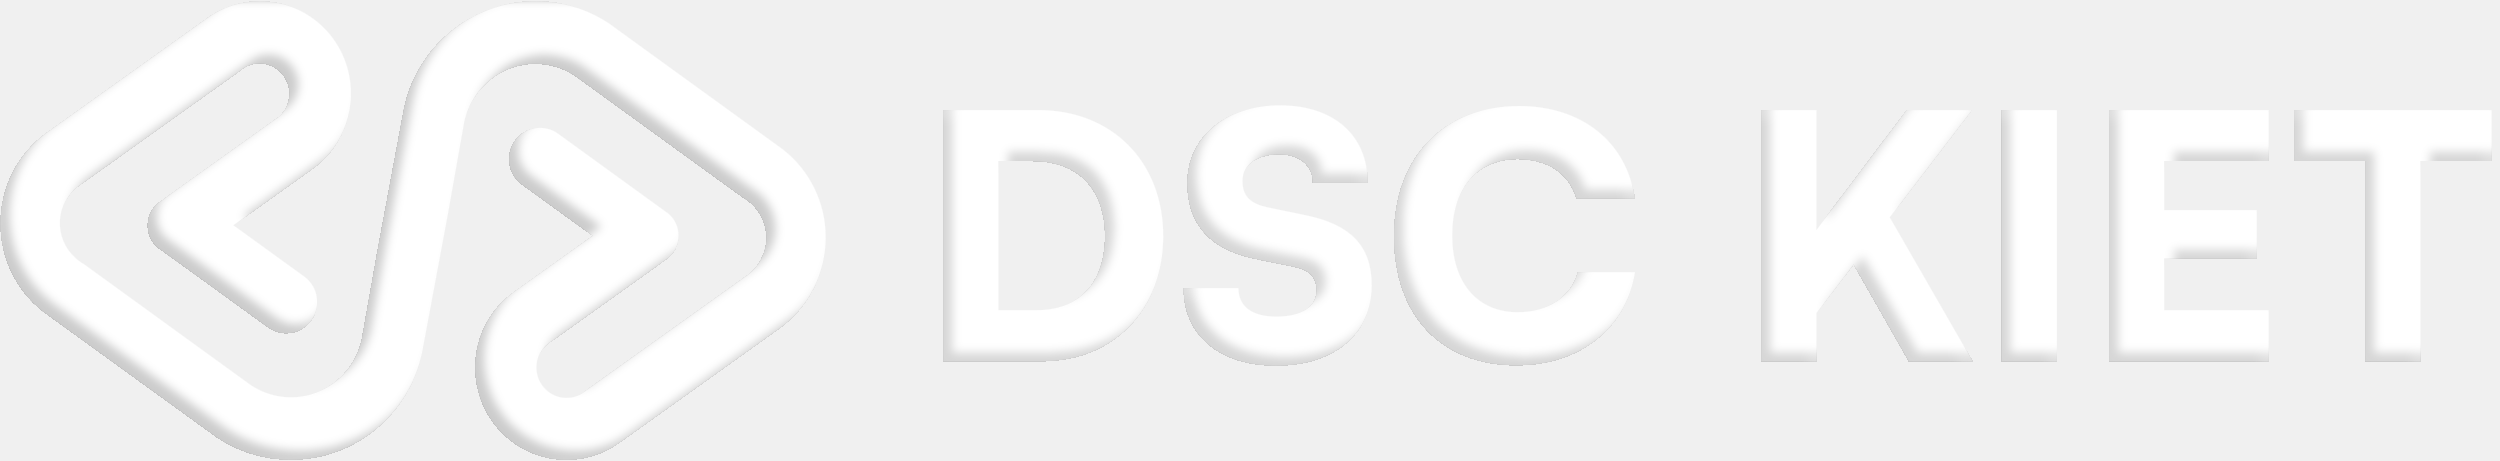
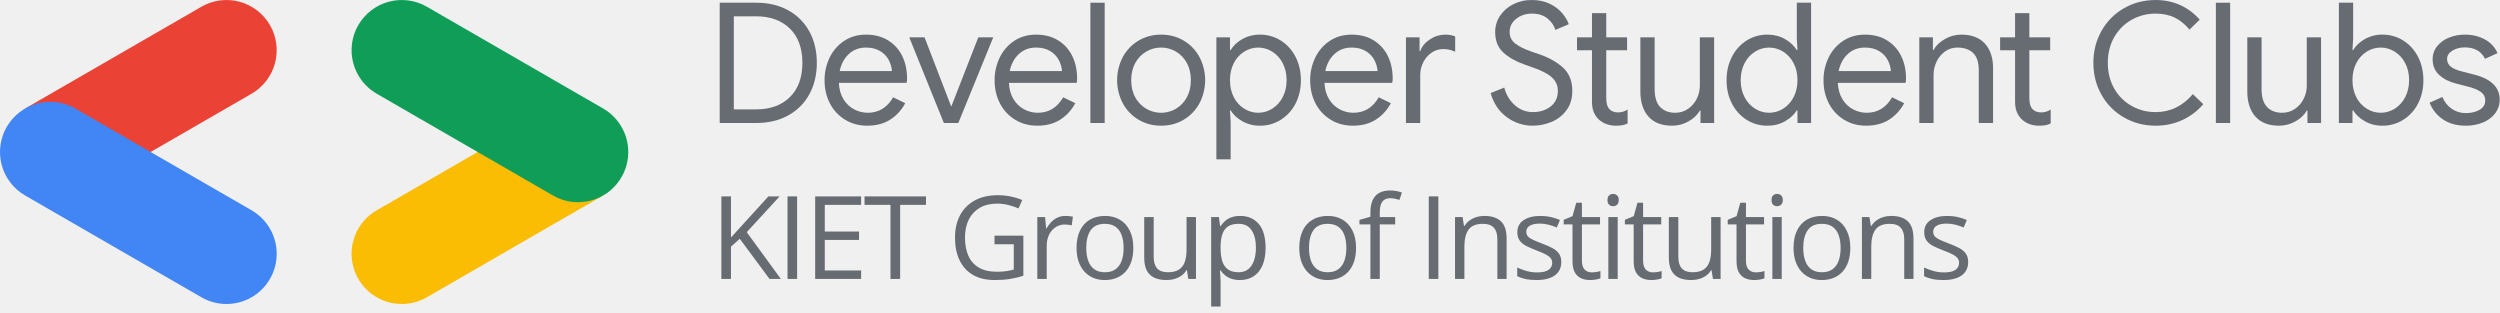
- <svg xmlns="http://www.w3.org/2000/svg" width="1091" height="201" viewBox="0 0 1091 201" fill="none">
-   <g filter="url(#filter0_ii)">
-     <path d="M360.301 103.555V103.666C360.306 111.41 358.477 119.041 354.967 125.921C351.457 132.801 346.368 138.728 340.129 143.206L270.197 193.163C263.483 198.004 255.442 200.6 247.198 200.589C246.519 200.589 245.848 200.589 245.177 200.537C236.96 200.116 229.076 197.122 222.613 191.968C216.149 186.814 211.427 179.755 209.097 171.767C206.767 163.779 206.944 155.255 209.605 147.373C212.266 139.491 217.28 132.641 223.952 127.768C224.292 127.51 224.641 127.261 224.997 127.02L236.034 119.147L258.821 102.875L242.291 90.893L228.172 80.682L227.637 80.295C224.786 78.137 222.897 74.921 222.388 71.354C221.878 67.787 222.79 64.16 224.92 61.273C227.052 58.386 230.228 56.474 233.751 55.959C237.275 55.443 240.857 56.365 243.708 58.523L262.904 72.439L282.015 86.286L285.021 88.461L290.327 92.303L291.524 93.163L291.626 93.249C293.018 94.415 294.139 95.878 294.907 97.533C295.677 99.188 296.076 100.995 296.076 102.824C296.076 104.653 295.677 106.46 294.907 108.115C294.139 109.77 293.018 111.233 291.626 112.399L290.081 113.5L281.744 119.508L270.639 127.433L270.316 127.665L240.601 148.887C239.94 149.273 239.315 149.719 238.733 150.219C236.209 152.371 234.576 155.405 234.16 158.72C233.745 162.035 234.577 165.386 236.491 168.108C238.406 170.829 241.262 172.721 244.492 173.407C247.722 174.094 251.089 173.524 253.922 171.811C254.522 171.455 255.09 171.047 255.62 170.591L285.411 149.317L289.597 146.326L325.127 120.943L325.263 120.849C325.645 120.599 326.018 120.333 326.375 120.058C328.781 118.276 330.761 115.971 332.17 113.311C333.578 110.652 334.38 107.706 334.516 104.692C334.651 101.677 334.117 98.67 332.951 95.892C331.787 93.114 330.021 90.637 327.784 88.641C326.62 87.578 325.341 86.65 323.973 85.874L292.186 62.838L289.64 60.981L252.878 34.335C252.41 33.974 251.926 33.622 251.434 33.286L251.375 33.243C247.357 30.506 242.773 28.734 237.975 28.065C233.177 27.395 228.291 27.845 223.691 29.381C219.091 30.916 214.9 33.496 211.435 36.923C207.971 40.35 205.327 44.533 203.704 49.154C203.209 50.556 202.815 51.992 202.523 53.451L202.261 54.947C202.261 54.947 202.261 54.947 202.261 54.999L195.342 94.048L193.643 103.125L184.763 150.727L184.169 153.89C183.489 157.097 182.54 160.24 181.333 163.285C176.983 174.289 169.475 183.721 159.78 190.364C150.084 197.007 138.644 200.557 126.938 200.555C125.078 200.555 123.236 200.469 121.427 200.288C111.861 199.398 102.663 196.117 94.659 190.739L91.22 188.246L21.806 137.988L18.937 135.899C13.148 131.385 8.459 125.588 5.229 118.953C1.998 112.317 0.313 105.021 0.301 97.624V97.512C0.296 89.769 2.126 82.137 5.636 75.257C9.146 68.378 14.234 62.45 20.474 57.973L90.405 8.016C97.12 3.174 105.161 0.578 113.404 0.589C114.084 0.589 114.754 0.589 115.425 0.641C123.642 1.062 131.527 4.057 137.99 9.21C144.453 14.364 149.176 21.423 151.506 29.411C153.836 37.4 153.658 45.923 150.997 53.805C148.336 61.687 143.322 68.537 136.65 73.41C136.31 73.668 135.963 73.917 135.606 74.158L124.568 82.031L101.791 98.303L118.32 110.285L132.431 120.496C132.606 120.617 132.784 120.746 132.965 120.883C134.377 121.951 135.568 123.291 136.468 124.825C137.369 126.359 137.963 128.058 138.215 129.824C138.468 131.591 138.374 133.39 137.939 135.12C137.505 136.849 136.737 138.475 135.682 139.905C134.627 141.334 133.304 142.54 131.789 143.452C130.273 144.363 128.595 144.964 126.851 145.22C125.106 145.475 123.329 145.38 121.62 144.94C119.912 144.5 118.306 143.724 116.894 142.655L97.698 128.739L78.587 114.892L75.582 112.76L70.276 108.918L69.079 108.059L68.977 107.973C67.585 106.806 66.464 105.343 65.695 103.688C64.926 102.033 64.527 100.226 64.527 98.397C64.527 96.568 64.926 94.761 65.695 93.106C66.464 91.451 67.585 89.988 68.977 88.822L70.522 87.722L78.834 81.67L89.938 73.745L90.261 73.513L119.975 52.291C120.637 51.905 121.262 51.459 121.843 50.959C124.315 48.794 125.899 45.775 126.289 42.491C126.679 39.207 125.846 35.893 123.952 33.198C122.059 30.502 119.241 28.618 116.048 27.912C112.857 27.207 109.519 27.732 106.689 29.384C106.629 29.427 106.561 29.453 106.511 29.496L106.664 29.384C106.063 29.74 105.495 30.149 104.965 30.605L105.135 30.484L104.991 30.605L75.2 51.861L71.014 54.852L35.484 80.235L35.348 80.329C34.966 80.579 34.592 80.845 34.236 81.12C31.83 82.902 29.85 85.208 28.441 87.867C27.032 90.526 26.231 93.472 26.096 96.487C25.96 99.501 26.495 102.508 27.66 105.286C28.825 108.064 30.59 110.542 32.826 112.537L32.945 112.64L32.801 112.537C33.115 112.829 33.438 113.104 33.777 113.396C34.664 114.127 35.613 114.777 36.613 115.339L36.486 115.244L36.638 115.339L68.425 138.375L70.972 140.232L107.734 166.878C108.2 167.239 108.684 167.591 109.177 167.926L109.236 167.969C113.564 170.905 118.539 172.718 123.722 173.249C128.905 173.781 134.138 173.014 138.96 171.016C143.782 169.018 148.045 165.85 151.372 161.792C154.7 157.734 156.991 152.91 158.045 147.744L158.308 146.248C158.308 146.248 158.308 146.248 158.308 146.197L164.854 109.279L166.943 98.105L175.721 51.01L176.511 46.807C177.182 43.778 178.093 40.809 179.236 37.928C183.587 26.908 191.098 17.461 200.804 10.806C210.508 4.15 221.96 0.592 233.682 0.589C235.541 0.589 237.383 0.675 239.192 0.856C248.758 1.746 257.956 5.027 265.961 10.405L269.357 12.898L338.797 63.19L341.666 65.279C347.454 69.793 352.144 75.591 355.374 82.226C358.604 88.861 360.29 96.157 360.301 103.555Z" fill="white" />
-   </g>
-   <g filter="url(#filter1_ii)">
-     <path d="M454.617 157.589C485.845 157.589 507.601 135.093 507.601 103.125C507.601 70.565 485.253 48.069 453.137 48.069H411.697V157.589H454.617ZM450.769 70.269C470.601 70.269 482.293 82.405 482.293 103.125C482.293 123.401 471.193 135.389 452.249 135.389H435.673V70.269H450.769ZM518.219 79.889C518.219 97.797 528.283 108.897 547.819 112.893L564.543 116.297C571.795 117.777 574.607 120.885 574.607 126.953C574.607 133.909 567.799 138.201 556.995 138.201C546.339 138.201 540.419 133.761 540.419 125.769H516.591C516.591 146.341 532.427 159.513 556.847 159.513C582.007 159.513 598.583 145.749 598.583 124.585C598.583 107.269 589.259 97.945 569.723 93.949L553.295 90.545C545.599 88.917 542.195 85.661 542.195 79.001C542.195 71.749 548.411 67.309 558.179 67.309C567.207 67.309 572.979 72.045 572.979 79.741H596.807C596.807 59.021 582.007 45.997 558.475 45.997C534.943 45.997 518.219 60.057 518.219 79.889ZM661.835 159.365C689.215 159.365 709.639 143.233 713.487 118.813H688.623C685.663 129.617 675.747 136.277 662.279 136.277C644.667 136.277 633.715 123.401 633.715 102.829C633.715 81.961 644.519 69.381 662.279 69.381C675.451 69.381 684.775 75.597 688.031 86.549H713.339C709.935 61.981 690.251 46.293 662.871 46.293C630.163 46.293 608.407 68.789 608.407 102.977C608.407 137.609 628.979 159.365 661.835 159.365ZM792.665 48.069H768.689V157.589H792.665V136.573L808.945 115.261L833.069 157.589H860.745L824.633 94.837L860.449 48.069H832.181L792.665 100.461V48.069ZM897.595 48.069H873.619V157.589H897.595V48.069ZM990.007 157.589V135.389H944.423V112.745H984.827V91.729H944.423V70.269H990.007V48.069H920.447V157.589H990.007ZM1001.19 70.269H1032.27V157.589H1056.24V70.269H1087.32V48.069H1001.19V70.269Z" fill="white" />
-   </g>
-   <defs>
-     <filter id="filter0_ii" x="-3.699" y="-3.411" width="368" height="208" filterUnits="userSpaceOnUse" color-interpolation-filters="sRGB">
-       <feFlood flood-opacity="0" result="BackgroundImageFix" />
-       <feBlend mode="normal" in="SourceGraphic" in2="BackgroundImageFix" result="shape" />
-       <feColorMatrix in="SourceAlpha" type="matrix" values="0 0 0 0 0 0 0 0 0 0 0 0 0 0 0 0 0 0 127 0" result="hardAlpha" />
-       <feOffset dx="4" dy="-4" />
-       <feGaussianBlur stdDeviation="2" />
-       <feComposite in2="hardAlpha" operator="arithmetic" k2="-1" k3="1" />
-       <feColorMatrix type="matrix" values="0 0 0 0 0 0 0 0 0 0 0 0 0 0 0 0 0 0 0.2 0" />
-       <feBlend mode="normal" in2="shape" result="effect1_innerShadow" />
-       <feColorMatrix in="SourceAlpha" type="matrix" values="0 0 0 0 0 0 0 0 0 0 0 0 0 0 0 0 0 0 127 0" result="hardAlpha" />
-       <feOffset dx="-4" dy="4" />
-       <feGaussianBlur stdDeviation="2" />
-       <feComposite in2="hardAlpha" operator="arithmetic" k2="-1" k3="1" />
-       <feColorMatrix type="matrix" values="0 0 0 0 1 0 0 0 0 1 0 0 0 0 1 0 0 0 0.2 0" />
-       <feBlend mode="normal" in2="effect1_innerShadow" result="effect2_innerShadow" />
-     </filter>
-     <filter id="filter1_ii" x="407.697" y="41.997" width="683.626" height="121.516" filterUnits="userSpaceOnUse" color-interpolation-filters="sRGB">
-       <feFlood flood-opacity="0" result="BackgroundImageFix" />
-       <feBlend mode="normal" in="SourceGraphic" in2="BackgroundImageFix" result="shape" />
-       <feColorMatrix in="SourceAlpha" type="matrix" values="0 0 0 0 0 0 0 0 0 0 0 0 0 0 0 0 0 0 127 0" result="hardAlpha" />
-       <feOffset dx="4" dy="-4" />
-       <feGaussianBlur stdDeviation="2" />
-       <feComposite in2="hardAlpha" operator="arithmetic" k2="-1" k3="1" />
-       <feColorMatrix type="matrix" values="0 0 0 0 0 0 0 0 0 0 0 0 0 0 0 0 0 0 0.16 0" />
-       <feBlend mode="normal" in2="shape" result="effect1_innerShadow" />
-       <feColorMatrix in="SourceAlpha" type="matrix" values="0 0 0 0 0 0 0 0 0 0 0 0 0 0 0 0 0 0 127 0" result="hardAlpha" />
-       <feOffset dx="-4" dy="4" />
-       <feGaussianBlur stdDeviation="2" />
-       <feComposite in2="hardAlpha" operator="arithmetic" k2="-1" k3="1" />
-       <feColorMatrix type="matrix" values="0 0 0 0 1 0 0 0 0 1 0 0 0 0 1 0 0 0 0.2 0" />
-       <feBlend mode="normal" in2="effect1_innerShadow" result="effect2_innerShadow" />
-     </filter>
-   </defs>
+ <svg xmlns="http://www.w3.org/2000/svg" width="4585" height="574" viewBox="0 0 4585 574" fill="none">
+   <path d="M274.313 279.863L461.427 171.83C482.573 159.621 498.003 139.512 504.323 115.926C510.643 92.341 507.334 67.21 495.126 46.064C482.917 24.918 462.808 9.487 439.222 3.167C415.636 -3.152 390.506 0.156 369.36 12.365L46.036 199.039L274.313 279.863Z" fill="#EA4335" />
+   <path d="M415.305 557.524C435.58 557.54 455.294 550.863 471.386 538.53C487.479 526.198 499.051 508.898 504.308 489.317C509.564 469.735 508.21 448.966 500.457 430.232C492.704 411.498 478.984 395.847 461.426 385.708L138.101 199.036C116.955 186.827 91.824 183.519 68.238 189.839C44.652 196.159 24.543 211.59 12.334 232.737C0.126 253.884 -3.182 279.014 3.138 302.6C9.458 326.186 24.889 346.295 46.035 358.504L369.359 545.173C383.32 553.264 399.17 557.524 415.305 557.524Z" fill="#4285F4" />
+   <path d="M736.932 557.524C753.068 557.525 768.918 553.265 782.878 545.175L1106.2 358.504L880.823 276.004L690.81 385.704C673.253 395.844 659.533 411.495 651.78 430.228C644.026 448.962 642.673 469.731 647.929 489.313C653.185 508.894 664.758 526.194 680.851 538.527C696.943 550.859 716.657 557.536 736.931 557.52L736.932 557.524Z" fill="#FBBC04" />
+   <path d="M1060.08 370.856C1080.35 370.872 1100.07 364.195 1116.16 351.862C1132.25 339.53 1143.83 322.23 1149.08 302.649C1154.34 283.067 1152.98 262.298 1145.23 243.564C1137.48 224.831 1123.76 209.18 1106.2 199.04L782.878 12.365C761.732 0.156 736.602 -3.153 713.016 3.167C689.43 9.487 669.321 24.917 657.112 46.063C644.903 67.21 641.594 92.34 647.914 115.926C654.234 139.512 669.664 159.621 690.81 171.83L1014.13 358.505C1028.09 366.593 1043.94 370.854 1060.08 370.856Z" fill="#0F9D58" />
+   <path d="M1319.94 4.945H1386.51C1409.11 4.945 1428.83 9.619 1445.68 18.968C1462.13 27.922 1475.62 41.467 1484.51 57.952C1493.55 74.593 1498.07 93.699 1498.07 115.272C1498.07 136.845 1493.55 155.953 1484.51 172.597C1475.62 189.083 1462.13 202.628 1445.68 211.581C1428.83 220.932 1409.11 225.606 1386.51 225.602H1319.94V4.945ZM1386.51 200.637C1412.6 200.637 1433.3 193.137 1448.61 178.137C1463.92 163.137 1471.57 142.181 1471.57 115.27C1471.57 88.358 1463.92 67.402 1448.61 52.402C1433.3 37.402 1412.6 29.902 1386.51 29.902H1345.83V200.637H1386.51Z" fill="#676C72" />
+   <path d="M1550.15 219.743C1538.28 212.604 1528.62 202.309 1522.26 190.005C1515.58 177.369 1512.24 163.141 1512.24 147.322C1512.09 132.812 1515.3 118.463 1521.64 105.41C1527.61 93.018 1536.82 82.474 1548.3 74.901C1559.8 67.301 1573.16 63.501 1588.36 63.501C1603.77 63.501 1617.13 66.942 1628.42 73.825C1639.66 80.637 1648.69 90.531 1654.47 102.331C1660.52 114.456 1663.55 128.323 1663.56 143.931C1663.6 146.631 1663.29 149.325 1662.63 151.944H1538.44C1539.05 163.861 1541.93 173.928 1547.07 182.144C1551.79 189.973 1558.55 196.367 1566.63 200.635C1574.28 204.679 1582.79 206.795 1591.44 206.797C1611.58 206.797 1627.09 197.346 1637.98 178.445L1660.17 189.231C1653.78 201.541 1644.27 211.955 1632.58 219.431C1620.97 226.827 1606.95 230.525 1590.52 230.525C1575.52 230.528 1562.06 226.934 1550.15 219.743ZM1635.82 130.373C1635.32 123.492 1633.43 116.782 1630.27 110.649C1626.71 103.779 1621.33 98.022 1614.71 94.008C1607.62 89.491 1598.74 87.231 1588.05 87.228C1575.73 87.228 1565.3 91.183 1556.77 99.093C1548.25 107.003 1542.65 117.43 1539.98 130.373H1635.82Z" fill="#676C72" />
+   <path d="M1667.56 68.43H1695.6L1744.3 194.781H1744.91L1794.22 68.43H1821.64L1757.54 225.597H1731.04L1667.56 68.43Z" fill="#676C72" />
+   <path d="M1862.02 219.743C1850.15 212.604 1840.49 202.309 1834.13 190.005C1827.45 177.369 1824.11 163.141 1824.11 147.322C1823.95 132.812 1827.17 118.464 1833.51 105.41C1839.48 93.017 1848.69 82.474 1860.17 74.901C1871.67 67.301 1885.03 63.501 1900.23 63.501C1915.64 63.501 1929 66.942 1940.3 73.825C1951.53 80.638 1960.56 90.532 1966.34 102.331C1972.39 114.456 1975.42 128.323 1975.43 143.931C1975.47 146.631 1975.16 149.325 1974.5 151.944H1850.31C1850.92 163.861 1853.8 173.928 1858.93 182.144C1863.65 189.974 1870.42 196.367 1878.5 200.635C1886.15 204.68 1894.66 206.796 1903.31 206.798C1923.44 206.798 1938.96 197.347 1949.85 178.446L1972.03 189.232C1965.65 201.542 1956.13 211.956 1944.45 219.432C1932.84 226.828 1918.82 230.526 1902.39 230.526C1887.39 230.528 1873.93 226.934 1862.02 219.743ZM1947.69 130.373C1947.19 123.491 1945.3 116.782 1942.14 110.649C1938.58 103.779 1933.2 98.022 1926.58 94.008C1919.49 89.491 1910.61 87.231 1899.92 87.228C1887.59 87.228 1877.17 91.183 1868.64 99.093C1860.12 107.003 1854.52 117.43 1851.85 130.373H1947.69Z" fill="#676C72" />
+   <path d="M1999.77 4.945H2025.97V225.597H1999.77V4.945Z" fill="#676C72" />
+   <path d="M2087.91 219.435C2075.72 212.191 2065.76 201.746 2059.09 189.235C2052.31 176.195 2048.77 161.713 2048.77 147.015C2048.77 132.317 2052.31 117.835 2059.09 104.795C2065.76 92.285 2075.72 81.84 2087.91 74.595C2100.23 67.196 2114.1 63.497 2129.51 63.497C2144.92 63.497 2158.79 67.195 2171.11 74.591C2183.29 81.837 2193.26 92.282 2199.92 104.791C2206.71 117.831 2210.25 132.313 2210.25 147.011C2210.25 161.71 2206.71 176.192 2199.92 189.231C2193.26 201.741 2183.29 212.186 2171.11 219.431C2158.78 226.827 2144.92 230.525 2129.51 230.525C2114.1 230.525 2100.24 226.828 2087.91 219.435ZM2156.48 199.557C2164.93 194.591 2171.86 187.396 2176.51 178.757C2181.54 169.719 2184.06 159.138 2184.06 147.015C2184.06 134.892 2181.54 124.311 2176.51 115.273C2171.86 106.637 2164.93 99.442 2156.48 94.473C2148.3 89.684 2138.99 87.183 2129.51 87.23C2119.83 87.189 2110.31 89.776 2101.98 94.714C2093.65 99.653 2086.82 106.758 2082.21 115.274C2077.17 124.317 2074.66 134.897 2074.66 147.016C2074.66 159.135 2077.18 169.715 2082.21 178.758C2085.66 185.064 2090.33 190.617 2095.95 195.091C2101.58 199.564 2108.04 202.867 2114.96 204.805C2121.88 206.743 2129.12 207.277 2136.25 206.376C2143.38 205.475 2150.26 203.157 2156.48 199.558L2156.48 199.557Z" fill="#676C72" />
+   <path d="M2230.83 68.43H2255.79V91.85H2257.02C2261.74 83.839 2268.88 77.11 2278.44 71.665C2288.27 66.151 2299.38 63.333 2310.64 63.497C2324.15 63.367 2337.41 67.11 2348.86 74.283C2360.46 81.582 2369.84 91.921 2375.98 104.176C2382.55 116.917 2385.84 131.195 2385.84 147.012C2385.84 163.037 2382.55 177.368 2375.98 190.003C2369.8 202.195 2360.43 212.475 2348.86 219.741C2337.41 226.914 2324.15 230.657 2310.64 230.527C2299.38 230.691 2288.27 227.874 2278.44 222.361C2268.89 216.92 2261.75 210.294 2257.02 202.483H2255.79L2257.02 224.055V292.162H2230.83L2230.83 68.43ZM2333.14 199.404C2341.36 194.248 2348.02 186.95 2352.4 178.294C2357.23 169.154 2359.64 158.727 2359.65 147.014C2359.65 135.301 2357.23 124.874 2352.4 115.734C2348.02 107.079 2341.36 99.781 2333.14 94.625C2325.49 89.793 2316.62 87.228 2307.56 87.228C2298.51 87.228 2289.64 89.793 2281.99 94.625C2273.82 99.726 2267.21 106.975 2262.88 115.58C2258.15 124.623 2255.79 135.101 2255.79 147.014C2255.8 158.927 2258.16 169.405 2262.88 178.448C2267.2 187.054 2273.81 194.304 2281.99 199.404C2289.64 204.236 2298.51 206.8 2307.56 206.8C2316.62 206.8 2325.49 204.236 2333.14 199.404Z" fill="#676C72" />
+   <path d="M2440.77 219.743C2428.89 212.604 2419.24 202.309 2412.88 190.005C2406.2 177.369 2402.86 163.141 2402.86 147.322C2402.7 132.812 2405.92 118.464 2412.26 105.41C2418.23 93.017 2427.44 82.474 2438.92 74.901C2450.42 67.301 2463.78 63.501 2478.98 63.501C2494.39 63.501 2507.74 66.942 2519.04 73.825C2530.28 80.638 2539.31 90.532 2545.08 102.331C2551.14 114.456 2554.17 128.323 2554.18 143.931C2554.22 146.631 2553.91 149.325 2553.25 151.944H2429.05C2429.67 163.861 2432.55 173.928 2437.68 182.144C2442.4 189.974 2449.17 196.367 2457.25 200.635C2464.9 204.68 2473.41 206.796 2482.06 206.798C2502.19 206.798 2517.71 197.347 2528.59 178.446L2550.78 189.232C2544.4 201.542 2534.88 211.956 2523.2 219.432C2511.59 226.828 2497.57 230.526 2481.14 230.526C2466.14 230.528 2452.68 226.934 2440.77 219.743ZM2526.44 130.373C2525.94 123.491 2524.05 116.782 2520.89 110.649C2517.33 103.779 2511.94 98.022 2505.33 94.008C2498.24 89.491 2489.35 87.231 2478.67 87.228C2466.34 87.228 2455.92 91.183 2447.39 99.093C2438.86 107.003 2433.26 117.43 2430.59 130.373H2526.44Z" fill="#676C72" />
+   <path d="M2578.52 68.43H2603.48V93.697H2604.71C2607.79 85.068 2613.75 77.878 2622.59 72.125C2630.77 66.572 2640.43 63.57 2650.32 63.497C2657.51 63.497 2663.67 64.627 2668.81 66.886V94.93C2661.9 91.57 2654.3 89.881 2646.62 90C2639.14 89.963 2631.82 92.227 2625.67 96.486C2619.19 100.926 2613.95 106.928 2610.41 113.936C2606.61 121.23 2604.66 129.341 2604.71 137.564V225.597H2578.51L2578.52 68.43Z" fill="#676C72" />
+   <path d="M2763.42 214.812C2749.04 204.335 2739.17 189.646 2733.83 170.743L2758.8 160.574C2762.29 173.724 2768.76 184.51 2778.21 192.932C2787.3 201.219 2799.2 205.737 2811.49 205.567C2824.23 205.567 2835.01 202.126 2843.85 195.243C2852.69 188.36 2857.11 178.96 2857.1 167.043C2857.22 162.238 2856.27 157.466 2854.33 153.07C2852.38 148.674 2849.49 144.763 2845.86 141.618C2838.35 134.944 2826.08 128.729 2809.03 122.973L2795.16 118.043C2779.55 112.496 2766.81 105.203 2756.95 96.162C2747.09 87.121 2742.16 74.588 2742.16 58.562C2742.11 48.218 2745.11 38.091 2750.78 29.439C2756.76 20.299 2765.06 12.909 2774.82 8.021C2785.5 2.582 2797.35 -0.168 2809.34 0.008C2822.07 0.008 2833.17 2.371 2842.62 7.096C2852.08 11.821 2859.63 17.574 2865.27 24.354C2870.92 31.134 2874.87 37.811 2877.13 44.386L2852.48 54.864C2850.42 47.264 2845.75 40.381 2838.46 34.216C2831.17 28.051 2821.56 24.971 2809.64 24.977C2798.34 24.977 2788.68 28.161 2780.67 34.53C2772.66 40.899 2768.66 48.911 2768.66 58.568C2768.57 62.639 2769.44 66.674 2771.21 70.342C2772.98 74.011 2775.59 77.21 2778.83 79.678C2785.61 85.124 2795.88 90.209 2809.64 94.932L2824.13 99.863C2842.82 106.643 2857.41 115.118 2867.89 125.288C2878.37 135.458 2883.61 149.274 2883.6 166.737C2883.6 180.913 2879.96 192.829 2872.67 202.485C2865.6 211.97 2856.05 219.327 2845.08 223.75C2834.23 228.219 2822.61 230.522 2810.88 230.529C2793.77 230.58 2777.11 225.063 2763.42 214.812Z" fill="#676C72" />
+   <path d="M2945.7 227.397C2940.61 225.525 2935.94 222.642 2931.99 218.923C2927.94 215.046 2924.79 210.335 2922.74 205.117C2920.69 199.889 2919.66 193.509 2919.66 185.977V92.159H2892.23V68.43H2919.66V24.053H2945.86V68.43H2984.07V92.159H2945.86V179.723C2945.86 188.546 2947.5 195.057 2950.79 199.255C2954.69 203.877 2960.34 206.186 2967.74 206.183C2973.87 206.131 2979.87 204.312 2985 200.944V226.523C2982 227.931 2978.84 228.966 2975.6 229.604C2971.58 230.288 2967.5 230.598 2963.42 230.529C2957.37 230.585 2951.37 229.523 2945.7 227.397Z" fill="#676C72" />
+   <path d="M3023.36 213.888C3013.39 202.794 3008.41 187.282 3008.42 167.353V68.43H3034.61V163.347C3034.61 178.347 3038 189.339 3044.78 196.322C3051.56 203.305 3060.7 206.798 3072.21 206.8C3080.61 206.931 3088.85 204.454 3095.78 199.712C3102.63 195.03 3108.15 188.661 3111.81 181.221C3115.57 173.768 3117.53 165.532 3117.51 157.183V68.43H3143.71V225.597H3118.74V202.797H3117.51C3113.2 210.607 3106.31 217.181 3096.86 222.519C3087.67 227.791 3077.26 230.554 3066.66 230.532C3047.76 230.53 3033.32 224.982 3023.36 213.888Z" fill="#676C72" />
+   <path d="M3203.34 219.743C3191.83 212.443 3182.51 202.167 3176.37 190.005C3169.79 177.369 3166.51 163.039 3166.51 147.014C3166.51 131.196 3169.8 116.917 3176.37 104.178C3182.48 91.953 3191.8 81.619 3203.34 74.285C3214.72 67.099 3227.93 63.353 3241.4 63.497C3253.52 63.497 3264.3 66.219 3273.75 71.663C3283.21 77.107 3290.4 83.835 3295.33 91.848H3296.56L3295.33 69.969V4.945H3321.53V225.597H3296.56V202.485H3295.33C3290.4 210.296 3283.21 216.922 3273.76 222.363C3264.31 227.804 3253.53 230.526 3241.4 230.529C3227.94 230.675 3214.72 226.929 3203.34 219.743ZM3270.21 199.404C3278.33 194.243 3284.93 187.009 3289.32 178.448C3294.14 169.41 3296.56 158.932 3296.56 147.014C3296.56 135.096 3294.15 124.618 3289.32 115.58C3284.93 107.02 3278.33 99.786 3270.21 94.625C3262.53 89.792 3253.63 87.228 3244.55 87.228C3235.48 87.228 3226.58 89.792 3218.9 94.625C3210.68 99.78 3204.02 107.078 3199.64 115.734C3194.81 124.879 3192.39 135.306 3192.4 147.014C3192.4 158.722 3194.81 169.149 3199.64 178.294C3204.02 186.951 3210.68 194.249 3218.9 199.404C3226.58 204.236 3235.48 206.799 3244.55 206.799C3253.63 206.799 3262.53 204.236 3270.21 199.404Z" fill="#676C72" />
+   <path d="M3382.23 219.743C3370.36 212.604 3360.71 202.309 3354.34 190.005C3347.66 177.369 3344.33 163.141 3344.33 147.322C3344.17 132.812 3347.39 118.464 3353.73 105.41C3359.69 93.018 3368.9 82.474 3380.38 74.901C3391.89 67.301 3405.24 63.501 3420.45 63.501C3435.86 63.501 3449.21 66.942 3460.51 73.825C3471.74 80.637 3480.78 90.531 3486.55 102.331C3492.61 114.456 3495.64 128.323 3495.64 143.931C3495.69 146.631 3495.38 149.325 3494.72 151.944H3370.52C3371.14 163.861 3374.01 173.928 3379.15 182.144C3383.87 189.973 3390.63 196.367 3398.72 200.635C3406.36 204.68 3414.88 206.795 3423.53 206.798C3443.66 206.798 3459.17 197.347 3470.06 178.446L3492.25 189.232C3485.86 201.542 3476.35 211.956 3464.67 219.432C3453.06 226.828 3439.04 230.526 3422.6 230.526C3407.6 230.528 3394.15 226.934 3382.23 219.743ZM3467.9 130.373C3467.4 123.491 3465.52 116.782 3462.36 110.649C3458.79 103.779 3453.41 98.022 3446.79 94.008C3439.71 89.491 3430.82 87.231 3420.14 87.228C3407.81 87.228 3397.38 91.183 3388.86 99.093C3380.33 107.003 3374.73 117.43 3372.06 130.373H3467.9Z" fill="#676C72" />
+   <path d="M3519.98 68.43H3544.94V91.543H3546.17C3550.49 83.737 3557.37 77.111 3566.82 71.665C3575.98 66.3 3586.41 63.481 3597.02 63.499C3615.92 63.499 3630.36 68.995 3640.32 79.986C3650.29 90.977 3655.27 105.924 3655.27 124.825V225.597H3629.08V128.832C3629.08 114.246 3625.58 103.665 3618.6 97.09C3611.61 90.514 3602.06 87.227 3589.94 87.228C3581.83 87.13 3573.89 89.612 3567.29 94.316C3560.58 99.082 3555.21 105.506 3551.72 112.961C3548.06 120.499 3546.17 128.772 3546.18 137.152V225.597H3519.98V68.43Z" fill="#676C72" />
+   <path d="M3721.68 227.397C3716.58 225.524 3711.92 222.642 3707.97 218.923C3703.92 215.046 3700.76 210.335 3698.72 205.117C3696.67 199.889 3695.64 193.509 3695.64 185.977V92.159H3668.21V68.43H3695.64V24.053H3721.84V68.43H3760.04V92.159H3721.83V179.723C3721.83 188.546 3723.47 195.057 3726.76 199.255C3730.66 203.877 3736.31 206.186 3743.71 206.183C3749.85 206.131 3755.84 204.312 3760.97 200.944V226.523C3757.97 227.931 3754.81 228.966 3751.57 229.604C3747.55 230.288 3743.47 230.598 3739.39 230.529C3733.35 230.584 3727.34 229.522 3721.68 227.397Z" fill="#676C72" />
+   <path d="M3895.34 215.429C3878.12 205.606 3863.89 191.276 3854.2 173.979C3844.23 156.413 3839.25 136.844 3839.25 115.272C3839.26 93.7 3844.24 74.131 3854.2 56.565C3863.9 39.269 3878.12 24.94 3895.34 15.115C3912.8 5.052 3932.22 0.019 3953.59 0.015C3970.02 0.015 3985.07 3.148 3998.73 9.415C4012.36 15.66 4024.5 24.749 4034.33 36.072L4015.53 54.255C4007.1 44.188 3997.91 36.792 3987.95 32.066C3977.99 27.34 3966.53 24.977 3953.58 24.977C3938.16 24.822 3922.97 28.7 3909.51 36.225C3896.18 43.697 3885.15 54.675 3877.61 67.968C3869.7 81.635 3865.75 97.401 3865.75 115.268C3865.75 133.135 3869.71 148.903 3877.61 162.573C3885.15 175.868 3896.18 186.845 3909.51 194.315C3922.97 201.842 3938.16 205.72 3953.58 205.563C3980.29 205.563 4002.99 194.572 4021.69 172.589L4040.8 191.079C4030.39 203.304 4017.46 213.134 4002.89 219.893C3987.89 226.981 3971.45 230.525 3953.58 230.525C3932.21 230.528 3912.8 225.496 3895.34 215.429Z" fill="#676C72" />
+   <path d="M4063.91 4.945H4090.1V225.597H4063.91V4.945Z" fill="#676C72" />
+   <path d="M4136.48 213.888C4126.52 202.794 4121.53 187.282 4121.54 167.353V68.43H4147.73V163.347C4147.73 178.347 4151.12 189.339 4157.9 196.322C4164.68 203.305 4173.82 206.798 4185.33 206.8C4193.73 206.931 4201.97 204.455 4208.91 199.712C4215.75 195.03 4221.27 188.661 4224.93 181.221C4228.7 173.768 4230.65 165.532 4230.63 157.183V68.43H4256.83V225.597H4231.87V202.797H4230.64C4226.32 210.607 4219.44 217.181 4209.99 222.519C4200.8 227.791 4190.38 230.554 4179.79 230.532C4160.88 230.53 4146.45 224.982 4136.48 213.888Z" fill="#676C72" />
+   <path d="M4337.1 222.363C4327.55 216.922 4320.41 210.296 4315.68 202.485H4314.45V225.597H4289.49V4.945H4315.68V69.971L4314.45 91.85H4315.68C4320.41 83.839 4327.55 77.11 4337.1 71.665C4346.93 66.152 4358.04 63.335 4369.3 63.499C4382.81 63.369 4396.07 67.112 4407.52 74.285C4419.12 81.585 4428.5 91.923 4434.64 104.178C4441.21 116.919 4444.5 131.197 4444.5 147.014C4444.5 163.039 4441.21 177.37 4434.64 190.005C4428.46 202.197 4419.09 212.477 4407.52 219.743C4396.07 226.916 4382.81 230.659 4369.3 230.529C4358.04 230.693 4346.93 227.876 4337.1 222.363ZM4391.8 199.404C4400.02 194.248 4406.68 186.95 4411.07 178.294C4415.89 169.154 4418.3 158.727 4418.31 147.014C4418.31 135.301 4415.9 124.874 4411.07 115.734C4406.68 107.079 4400.02 99.781 4391.8 94.625C4384.15 89.793 4375.28 87.228 4366.23 87.228C4357.17 87.228 4348.3 89.793 4340.65 94.625C4332.48 99.726 4325.87 106.975 4321.54 115.58C4316.81 124.623 4314.45 135.101 4314.45 147.014C4314.46 158.927 4316.82 169.405 4321.54 178.448C4325.87 187.054 4332.48 194.304 4340.65 199.404C4348.3 204.236 4357.17 206.8 4366.23 206.8C4375.28 206.8 4384.15 204.236 4391.8 199.404Z" fill="#676C72" />
+   <path d="M4479.94 218.665C4469.02 211.236 4460.63 200.643 4455.91 188.309L4479.33 177.832C4483.23 187.284 4489.03 194.577 4496.74 199.712C4504.24 204.786 4513.11 207.47 4522.16 207.412C4532.02 207.412 4540.45 205.409 4547.43 201.403C4554.42 197.397 4557.91 191.697 4557.91 184.303C4557.91 177.729 4555.14 172.438 4549.59 168.431C4544.04 164.424 4535.31 160.982 4523.4 158.107L4504.29 153.177C4491.75 150.095 4481.48 144.856 4473.47 137.46C4465.46 130.064 4461.45 120.511 4461.45 108.8C4461.32 100.133 4464.21 91.69 4469.62 84.916C4475.35 77.819 4482.84 72.347 4491.34 69.045C4500.65 65.296 4510.59 63.411 4520.62 63.497C4534.38 63.497 4546.66 66.476 4557.45 72.433C4568.24 78.39 4575.89 86.711 4580.41 97.396L4557.6 107.874C4550.62 93.905 4538.19 86.92 4520.31 86.918C4511.68 86.918 4504.13 88.921 4497.66 92.928C4491.19 96.935 4487.96 102.019 4487.95 108.182C4487.89 110.889 4488.47 113.573 4489.65 116.011C4490.83 118.449 4492.57 120.572 4494.73 122.204C4499.25 125.804 4506.03 128.732 4515.07 130.987L4537.88 136.843C4553.29 140.748 4564.9 146.551 4572.7 154.254C4576.49 157.893 4579.49 162.277 4581.5 167.13C4583.52 171.983 4584.51 177.2 4584.41 182.454C4584.57 191.623 4581.64 200.58 4576.09 207.879C4570.55 215.174 4563.05 220.774 4553.59 224.679C4543.6 228.683 4532.92 230.672 4522.16 230.534C4505.31 230.531 4491.24 226.574 4479.94 218.665Z" fill="#676C72" />
+   <path d="M1432.09 511.523H1411.29L1356.73 437.923L1340.59 452.416V511.523H1322.99V360.183H1340.59V435.646C1344.52 431.16 1348.56 426.709 1352.7 422.292C1356.84 417.807 1360.94 413.287 1365.02 408.732L1409.22 360.183H1429.82L1369.57 425.812L1432.09 511.523ZM1444.32 511.523V360.183H1461.91V511.523H1444.32ZM1579.31 511.523H1495.05V360.183H1579.31V375.71H1512.65V424.673H1575.48V439.994H1512.65V495.996H1579.31V511.523ZM1650.85 511.523H1633.15V375.71H1585.53V360.183H1698.26V375.71H1650.85V511.523ZM1823.94 432.23H1876.84V505.623C1868.9 508.314 1860.72 510.315 1852.31 511.626C1843.95 512.938 1834.6 513.593 1824.25 513.593C1808.52 513.593 1795.23 510.453 1784.4 504.173C1773.63 497.893 1765.46 488.957 1759.87 477.363C1754.28 465.7 1751.48 451.863 1751.48 435.853C1751.48 420.188 1754.55 406.524 1760.69 394.861C1766.9 383.198 1775.84 374.158 1787.5 367.74C1799.24 361.253 1813.31 358.009 1829.74 358.009C1838.16 358.009 1846.13 358.803 1853.65 360.39C1861.24 361.908 1868.28 364.082 1874.77 366.912L1868.04 382.232C1862.45 379.817 1856.27 377.746 1849.51 376.021C1842.82 374.296 1835.88 373.433 1828.7 373.433C1816.35 373.433 1805.76 375.986 1796.92 381.093C1788.16 386.2 1781.43 393.412 1776.74 402.728C1772.11 412.044 1769.8 423.086 1769.8 435.853C1769.8 448.482 1771.84 459.489 1775.91 468.875C1779.98 478.191 1786.33 485.437 1794.96 490.613C1803.58 495.789 1814.69 498.376 1828.29 498.376C1835.12 498.376 1840.99 497.997 1845.89 497.238C1850.79 496.41 1855.24 495.444 1859.24 494.339V447.964H1823.94V432.23ZM1953.97 396C1956.24 396 1958.62 396.138 1961.11 396.414C1963.59 396.621 1965.8 396.931 1967.73 397.345L1965.56 413.287C1963.7 412.804 1961.63 412.424 1959.35 412.148C1957.07 411.872 1954.93 411.734 1952.93 411.734C1948.38 411.734 1944.06 412.666 1939.99 414.529C1935.99 416.323 1932.47 418.945 1929.43 422.396C1926.4 425.778 1924.02 429.884 1922.29 434.714C1920.56 439.476 1919.7 444.79 1919.7 450.656V511.523H1902.41V398.07H1916.7L1918.56 418.98H1919.29C1921.63 414.77 1924.46 410.94 1927.78 407.49C1931.09 403.97 1934.92 401.175 1939.27 399.105C1943.68 397.035 1948.58 396 1953.97 396ZM2078.5 454.589C2078.5 463.906 2077.3 472.222 2074.88 479.537C2072.46 486.852 2068.98 493.028 2064.43 498.066C2059.87 503.104 2054.35 506.968 2047.86 509.66C2041.44 512.282 2034.16 513.593 2026.02 513.593C2018.43 513.593 2011.46 512.282 2005.11 509.66C1998.83 506.968 1993.38 503.104 1988.76 498.066C1984.2 493.028 1980.65 486.852 1978.09 479.537C1975.61 472.222 1974.37 463.906 1974.37 454.589C1974.37 442.167 1976.47 431.609 1980.68 422.914C1984.89 414.149 1990.89 407.49 1998.69 402.935C2006.56 398.311 2015.91 396 2026.75 396C2037.1 396 2046.14 398.311 2053.87 402.935C2061.66 407.559 2067.7 414.253 2071.98 423.017C2076.33 431.712 2078.5 442.236 2078.5 454.589ZM1992.17 454.589C1992.17 463.699 1993.38 471.6 1995.79 478.294C1998.21 484.988 2001.94 490.164 2006.97 493.822C2012.01 497.479 2018.5 499.308 2026.43 499.308C2034.3 499.308 2040.75 497.479 2045.79 493.822C2050.9 490.164 2054.66 484.988 2057.08 478.294C2059.49 471.6 2060.7 463.699 2060.7 454.589C2060.7 445.549 2059.49 437.751 2057.08 431.195C2054.66 424.57 2050.93 419.463 2045.9 415.875C2040.86 412.286 2034.34 410.492 2026.33 410.492C2014.53 410.492 2005.87 414.391 2000.35 422.189C1994.9 429.987 1992.17 440.787 1992.17 454.589ZM2193.41 398.07V511.523H2179.34L2176.85 495.582H2175.92C2173.57 499.515 2170.54 502.828 2166.81 505.519C2163.08 508.21 2158.87 510.212 2154.18 511.523C2149.56 512.903 2144.62 513.593 2139.38 513.593C2130.41 513.593 2122.89 512.144 2116.81 509.246C2110.74 506.347 2106.15 501.861 2103.04 495.789C2100.01 489.716 2098.49 481.917 2098.49 472.394V398.07H2115.88V471.152C2115.88 480.606 2118.02 487.68 2122.3 492.373C2126.58 496.996 2133.1 499.308 2141.86 499.308C2150.28 499.308 2156.98 497.721 2161.95 494.546C2166.98 491.372 2170.61 486.714 2172.81 480.572C2175.02 474.361 2176.13 466.77 2176.13 457.798V398.07H2193.41ZM2274.58 396C2288.73 396 2300.01 400.865 2308.43 410.595C2316.85 420.326 2321.06 434.956 2321.06 454.486C2321.06 467.391 2319.12 478.225 2315.26 486.99C2311.4 495.754 2305.94 502.379 2298.9 506.865C2291.93 511.35 2283.69 513.593 2274.16 513.593C2268.16 513.593 2262.88 512.8 2258.33 511.212C2253.77 509.625 2249.87 507.486 2246.63 504.794C2243.39 502.103 2240.69 499.17 2238.55 495.996H2237.31C2237.52 498.687 2237.76 501.931 2238.04 505.726C2238.38 509.522 2238.55 512.834 2238.55 515.664V562.246H2221.27V398.07H2235.45L2237.73 414.839H2238.55C2240.76 411.389 2243.45 408.249 2246.63 405.419C2249.8 402.521 2253.67 400.244 2258.22 398.587C2262.85 396.862 2268.3 396 2274.58 396ZM2271.58 410.492C2263.71 410.492 2257.36 412.01 2252.53 415.046C2247.77 418.083 2244.28 422.638 2242.07 428.71C2239.87 434.714 2238.69 442.271 2238.55 451.38V454.693C2238.55 464.285 2239.59 472.394 2241.66 479.019C2243.8 485.644 2247.28 490.682 2252.12 494.132C2257.02 497.583 2263.57 499.308 2271.78 499.308C2278.82 499.308 2284.69 497.41 2289.38 493.615C2294.07 489.819 2297.56 484.54 2299.84 477.777C2302.18 470.945 2303.36 463.112 2303.36 454.279C2303.36 440.891 2300.73 430.263 2295.49 422.396C2290.31 414.46 2282.34 410.492 2271.58 410.492ZM2487.01 454.589C2487.01 463.906 2485.8 472.222 2483.39 479.537C2480.97 486.852 2477.49 493.028 2472.93 498.066C2468.38 503.104 2462.86 506.968 2456.37 509.66C2449.95 512.282 2442.67 513.593 2434.53 513.593C2426.94 513.593 2419.97 512.282 2413.62 509.66C2407.34 506.968 2401.88 503.104 2397.26 498.066C2392.71 493.028 2389.15 486.852 2386.6 479.537C2384.11 472.222 2382.87 463.906 2382.87 454.589C2382.87 442.167 2384.98 431.609 2389.19 422.914C2393.4 414.149 2399.4 407.49 2407.2 402.935C2415.07 398.311 2424.42 396 2435.25 396C2445.6 396 2454.64 398.311 2462.37 402.935C2470.17 407.559 2476.21 414.253 2480.49 423.017C2484.84 431.712 2487.01 442.236 2487.01 454.589ZM2400.68 454.589C2400.68 463.699 2401.88 471.6 2404.3 478.294C2406.72 484.988 2410.44 490.164 2415.48 493.822C2420.52 497.479 2427 499.308 2434.94 499.308C2442.81 499.308 2449.26 497.479 2454.3 493.822C2459.4 490.164 2463.17 484.988 2465.58 478.294C2468 471.6 2469.2 463.699 2469.2 454.589C2469.2 445.549 2468 437.751 2465.58 431.195C2463.17 424.57 2459.44 419.463 2454.4 415.875C2449.36 412.286 2442.84 410.492 2434.84 410.492C2423.04 410.492 2414.38 414.391 2408.85 422.189C2403.4 429.987 2400.68 440.787 2400.68 454.589ZM2558.75 411.527H2530.49V511.523H2513.31V411.527H2493.23V403.246L2513.31 397.552V389.996C2513.31 380.472 2514.73 372.743 2517.55 366.808C2520.38 360.804 2524.49 356.388 2529.87 353.558C2535.26 350.729 2541.81 349.314 2549.54 349.314C2553.89 349.314 2557.86 349.694 2561.45 350.453C2565.1 351.212 2568.31 352.074 2571.07 353.041L2566.62 366.601C2564.27 365.842 2561.62 365.152 2558.65 364.531C2555.75 363.841 2552.78 363.496 2549.75 363.496C2543.19 363.496 2538.33 365.635 2535.15 369.914C2532.05 374.123 2530.49 380.748 2530.49 389.789V398.07H2558.75V411.527ZM2620.36 511.523V360.183H2637.96V511.523H2620.36ZM2722.23 396C2735.69 396 2745.87 399.312 2752.77 405.937C2759.67 412.493 2763.12 423.052 2763.12 437.613V511.523H2746.14V438.751C2746.14 429.297 2743.97 422.223 2739.62 417.531C2735.34 412.838 2728.75 410.492 2719.85 410.492C2707.29 410.492 2698.46 414.046 2693.35 421.154C2688.24 428.262 2685.69 438.579 2685.69 452.105V511.523H2668.51V398.07H2682.38L2684.96 414.425H2685.9C2688.31 410.423 2691.38 407.076 2695.11 404.384C2698.84 401.624 2703.01 399.554 2707.63 398.173C2712.26 396.724 2717.12 396 2722.23 396ZM2863.43 480.468C2863.43 487.714 2861.6 493.822 2857.95 498.791C2854.36 503.69 2849.18 507.382 2842.42 509.867C2835.73 512.351 2827.72 513.593 2818.4 513.593C2810.47 513.593 2803.6 512.972 2797.8 511.73C2792.01 510.488 2786.94 508.728 2782.59 506.451V490.613C2787.21 492.89 2792.73 494.96 2799.15 496.824C2805.57 498.687 2812.12 499.619 2818.82 499.619C2828.62 499.619 2835.73 498.031 2840.14 494.857C2844.56 491.682 2846.77 487.369 2846.77 481.917C2846.77 478.812 2845.87 476.086 2844.08 473.74C2842.35 471.324 2839.42 469.013 2835.28 466.804C2831.14 464.527 2825.41 462.042 2818.09 459.351C2810.85 456.591 2804.57 453.865 2799.25 451.173C2794.01 448.413 2789.94 445.066 2787.04 441.132C2784.21 437.199 2782.79 432.092 2782.79 425.812C2782.79 416.22 2786.66 408.87 2794.39 403.763C2802.19 398.587 2812.4 396 2825.03 396C2831.86 396 2838.24 396.69 2844.18 398.07C2850.18 399.381 2855.77 401.175 2860.95 403.453L2855.15 417.22C2850.46 415.219 2845.46 413.528 2840.14 412.148C2834.83 410.768 2829.41 410.078 2823.89 410.078C2815.95 410.078 2809.85 411.389 2805.57 414.011C2801.36 416.634 2799.25 420.222 2799.25 424.777C2799.25 428.296 2800.22 431.195 2802.15 433.472C2804.15 435.75 2807.33 437.889 2811.68 439.89C2816.02 441.891 2821.75 444.238 2828.86 446.929C2835.97 449.552 2842.11 452.278 2847.28 455.107C2852.46 457.867 2856.43 461.249 2859.19 465.251C2862.02 469.185 2863.43 474.257 2863.43 480.468ZM2919.24 499.515C2922.07 499.515 2924.96 499.274 2927.93 498.791C2930.9 498.307 2933.31 497.721 2935.18 497.031V510.384C2933.18 511.281 2930.38 512.041 2926.79 512.662C2923.27 513.283 2919.82 513.593 2916.44 513.593C2910.44 513.593 2904.99 512.558 2900.09 510.488C2895.19 508.348 2891.25 504.76 2888.29 499.722C2885.39 494.684 2883.94 487.714 2883.94 478.812V411.527H2867.79V403.142L2884.04 396.414L2890.87 371.777H2901.22V398.07H2934.45V411.527H2901.22V478.294C2901.22 485.403 2902.85 490.716 2906.09 494.236C2909.4 497.755 2913.78 499.515 2919.24 499.515ZM2966.86 398.07V511.523H2949.68V398.07H2966.86ZM2958.48 355.628C2961.31 355.628 2963.72 356.56 2965.72 358.423C2967.79 360.218 2968.83 363.047 2968.83 366.912C2968.83 370.707 2967.79 373.537 2965.72 375.4C2963.72 377.263 2961.31 378.195 2958.48 378.195C2955.51 378.195 2953.03 377.263 2951.02 375.4C2949.09 373.537 2948.13 370.707 2948.13 366.912C2948.13 363.047 2949.09 360.218 2951.02 358.423C2953.03 356.56 2955.51 355.628 2958.48 355.628ZM3031.46 499.515C3034.29 499.515 3037.19 499.274 3040.16 498.791C3043.13 498.307 3045.54 497.721 3047.41 497.031V510.384C3045.4 511.281 3042.61 512.041 3039.02 512.662C3035.5 513.283 3032.05 513.593 3028.67 513.593C3022.67 513.593 3017.21 512.558 3012.31 510.488C3007.41 508.348 3003.48 504.76 3000.51 499.722C2997.61 494.684 2996.17 487.714 2996.17 478.812V411.527H2980.02V403.142L2996.27 396.414L3003.1 371.777H3013.45V398.07H3046.68V411.527H3013.45V478.294C3013.45 485.403 3015.07 490.716 3018.32 494.236C3021.63 497.755 3026.01 499.515 3031.46 499.515ZM3155.59 398.07V511.523H3141.51L3139.03 495.582H3138.09C3135.75 499.515 3132.71 502.828 3128.98 505.519C3125.26 508.21 3121.05 510.212 3116.36 511.523C3111.73 512.903 3106.8 513.593 3101.55 513.593C3092.58 513.593 3085.06 512.144 3078.99 509.246C3072.91 506.347 3068.32 501.861 3065.22 495.789C3062.18 489.716 3060.66 481.917 3060.66 472.394V398.07H3078.05V471.152C3078.05 480.606 3080.19 487.68 3084.47 492.373C3088.75 496.996 3095.27 499.308 3104.04 499.308C3112.46 499.308 3119.15 497.721 3124.12 494.546C3129.16 491.372 3132.78 486.714 3134.99 480.572C3137.2 474.361 3138.3 466.77 3138.3 457.798V398.07H3155.59ZM3220.09 499.515C3222.92 499.515 3225.81 499.274 3228.78 498.791C3231.75 498.307 3234.16 497.721 3236.03 497.031V510.384C3234.03 511.281 3231.23 512.041 3227.64 512.662C3224.12 513.283 3220.67 513.593 3217.29 513.593C3211.29 513.593 3205.84 512.558 3200.94 510.488C3196.04 508.348 3192.1 504.76 3189.13 499.722C3186.24 494.684 3184.79 487.714 3184.79 478.812V411.527H3168.64V403.142L3184.89 396.414L3191.72 371.777H3202.07V398.07H3235.3V411.527H3202.07V478.294C3202.07 485.403 3203.7 490.716 3206.94 494.236C3210.25 497.755 3214.63 499.515 3220.09 499.515ZM3267.71 398.07V511.523H3250.53V398.07H3267.71ZM3259.33 355.628C3262.16 355.628 3264.57 356.56 3266.57 358.423C3268.64 360.218 3269.68 363.047 3269.68 366.912C3269.68 370.707 3268.64 373.537 3266.57 375.4C3264.57 377.263 3262.16 378.195 3259.33 378.195C3256.36 378.195 3253.87 377.263 3251.87 375.4C3249.94 373.537 3248.98 370.707 3248.98 366.912C3248.98 363.047 3249.94 360.218 3251.87 358.423C3253.87 356.56 3256.36 355.628 3259.33 355.628ZM3393.49 454.589C3393.49 463.906 3392.28 472.222 3389.87 479.537C3387.45 486.852 3383.97 493.028 3379.41 498.066C3374.86 503.104 3369.34 506.968 3362.85 509.66C3356.43 512.282 3349.15 513.593 3341.01 513.593C3333.42 513.593 3326.45 512.282 3320.1 509.66C3313.82 506.968 3308.37 503.104 3303.74 498.066C3299.19 493.028 3295.63 486.852 3293.08 479.537C3290.6 472.222 3289.35 463.906 3289.35 454.589C3289.35 442.167 3291.46 431.609 3295.67 422.914C3299.88 414.149 3305.88 407.49 3313.68 402.935C3321.55 398.311 3330.9 396 3341.73 396C3352.08 396 3361.13 398.311 3368.85 402.935C3376.65 407.559 3382.69 414.253 3386.97 423.017C3391.32 431.712 3393.49 442.236 3393.49 454.589ZM3307.16 454.589C3307.16 463.699 3308.37 471.6 3310.78 478.294C3313.2 484.988 3316.92 490.164 3321.96 493.822C3327 497.479 3333.49 499.308 3341.42 499.308C3349.29 499.308 3355.74 497.479 3360.78 493.822C3365.89 490.164 3369.65 484.988 3372.06 478.294C3374.48 471.6 3375.69 463.699 3375.69 454.589C3375.69 445.549 3374.48 437.751 3372.06 431.195C3369.65 424.57 3365.92 419.463 3360.88 415.875C3355.85 412.286 3349.32 410.492 3341.32 410.492C3329.52 410.492 3320.86 414.391 3315.34 422.189C3309.89 429.987 3307.16 440.787 3307.16 454.589ZM3468.44 396C3481.9 396 3492.08 399.312 3498.98 405.937C3505.88 412.493 3509.33 423.052 3509.33 437.613V511.523H3492.36V438.751C3492.36 429.297 3490.18 422.223 3485.84 417.531C3481.56 412.838 3474.97 410.492 3466.06 410.492C3453.5 410.492 3444.67 414.046 3439.56 421.154C3434.46 428.262 3431.9 438.579 3431.9 452.105V511.523H3414.72V398.07H3428.59L3431.18 414.425H3432.11C3434.53 410.423 3437.6 407.076 3441.32 404.384C3445.05 401.624 3449.23 399.554 3453.85 398.173C3458.47 396.724 3463.34 396 3468.44 396ZM3609.65 480.468C3609.65 487.714 3607.82 493.822 3604.16 498.791C3600.57 503.69 3595.4 507.382 3588.63 509.867C3581.94 512.351 3573.94 513.593 3564.62 513.593C3556.68 513.593 3549.82 512.972 3544.02 511.73C3538.22 510.488 3533.15 508.728 3528.8 506.451V490.613C3533.43 492.89 3538.95 494.96 3545.37 496.824C3551.78 498.687 3558.34 499.619 3565.03 499.619C3574.83 499.619 3581.94 498.031 3586.36 494.857C3590.77 491.682 3592.98 487.369 3592.98 481.917C3592.98 478.812 3592.09 476.086 3590.29 473.74C3588.57 471.324 3585.63 469.013 3581.49 466.804C3577.35 464.527 3571.62 462.042 3564.31 459.351C3557.06 456.591 3550.78 453.865 3545.47 451.173C3540.22 448.413 3536.15 445.066 3533.25 441.132C3530.42 437.199 3529.01 432.092 3529.01 425.812C3529.01 416.22 3532.87 408.87 3540.6 403.763C3548.4 398.587 3558.62 396 3571.24 396C3578.08 396 3584.46 396.69 3590.39 398.07C3596.4 399.381 3601.99 401.175 3607.16 403.453L3601.37 417.22C3596.67 415.219 3591.67 413.528 3586.36 412.148C3581.04 410.768 3575.63 410.078 3570.11 410.078C3562.17 410.078 3556.06 411.389 3551.78 414.011C3547.57 416.634 3545.47 420.222 3545.47 424.777C3545.47 428.296 3546.43 431.195 3548.37 433.472C3550.37 435.75 3553.54 437.889 3557.89 439.89C3562.24 441.891 3567.97 444.238 3575.07 446.929C3582.18 449.552 3588.32 452.278 3593.5 455.107C3598.68 457.867 3602.64 461.249 3605.4 465.251C3608.23 469.185 3609.65 474.257 3609.65 480.468Z" fill="#676C72" />
</svg>
